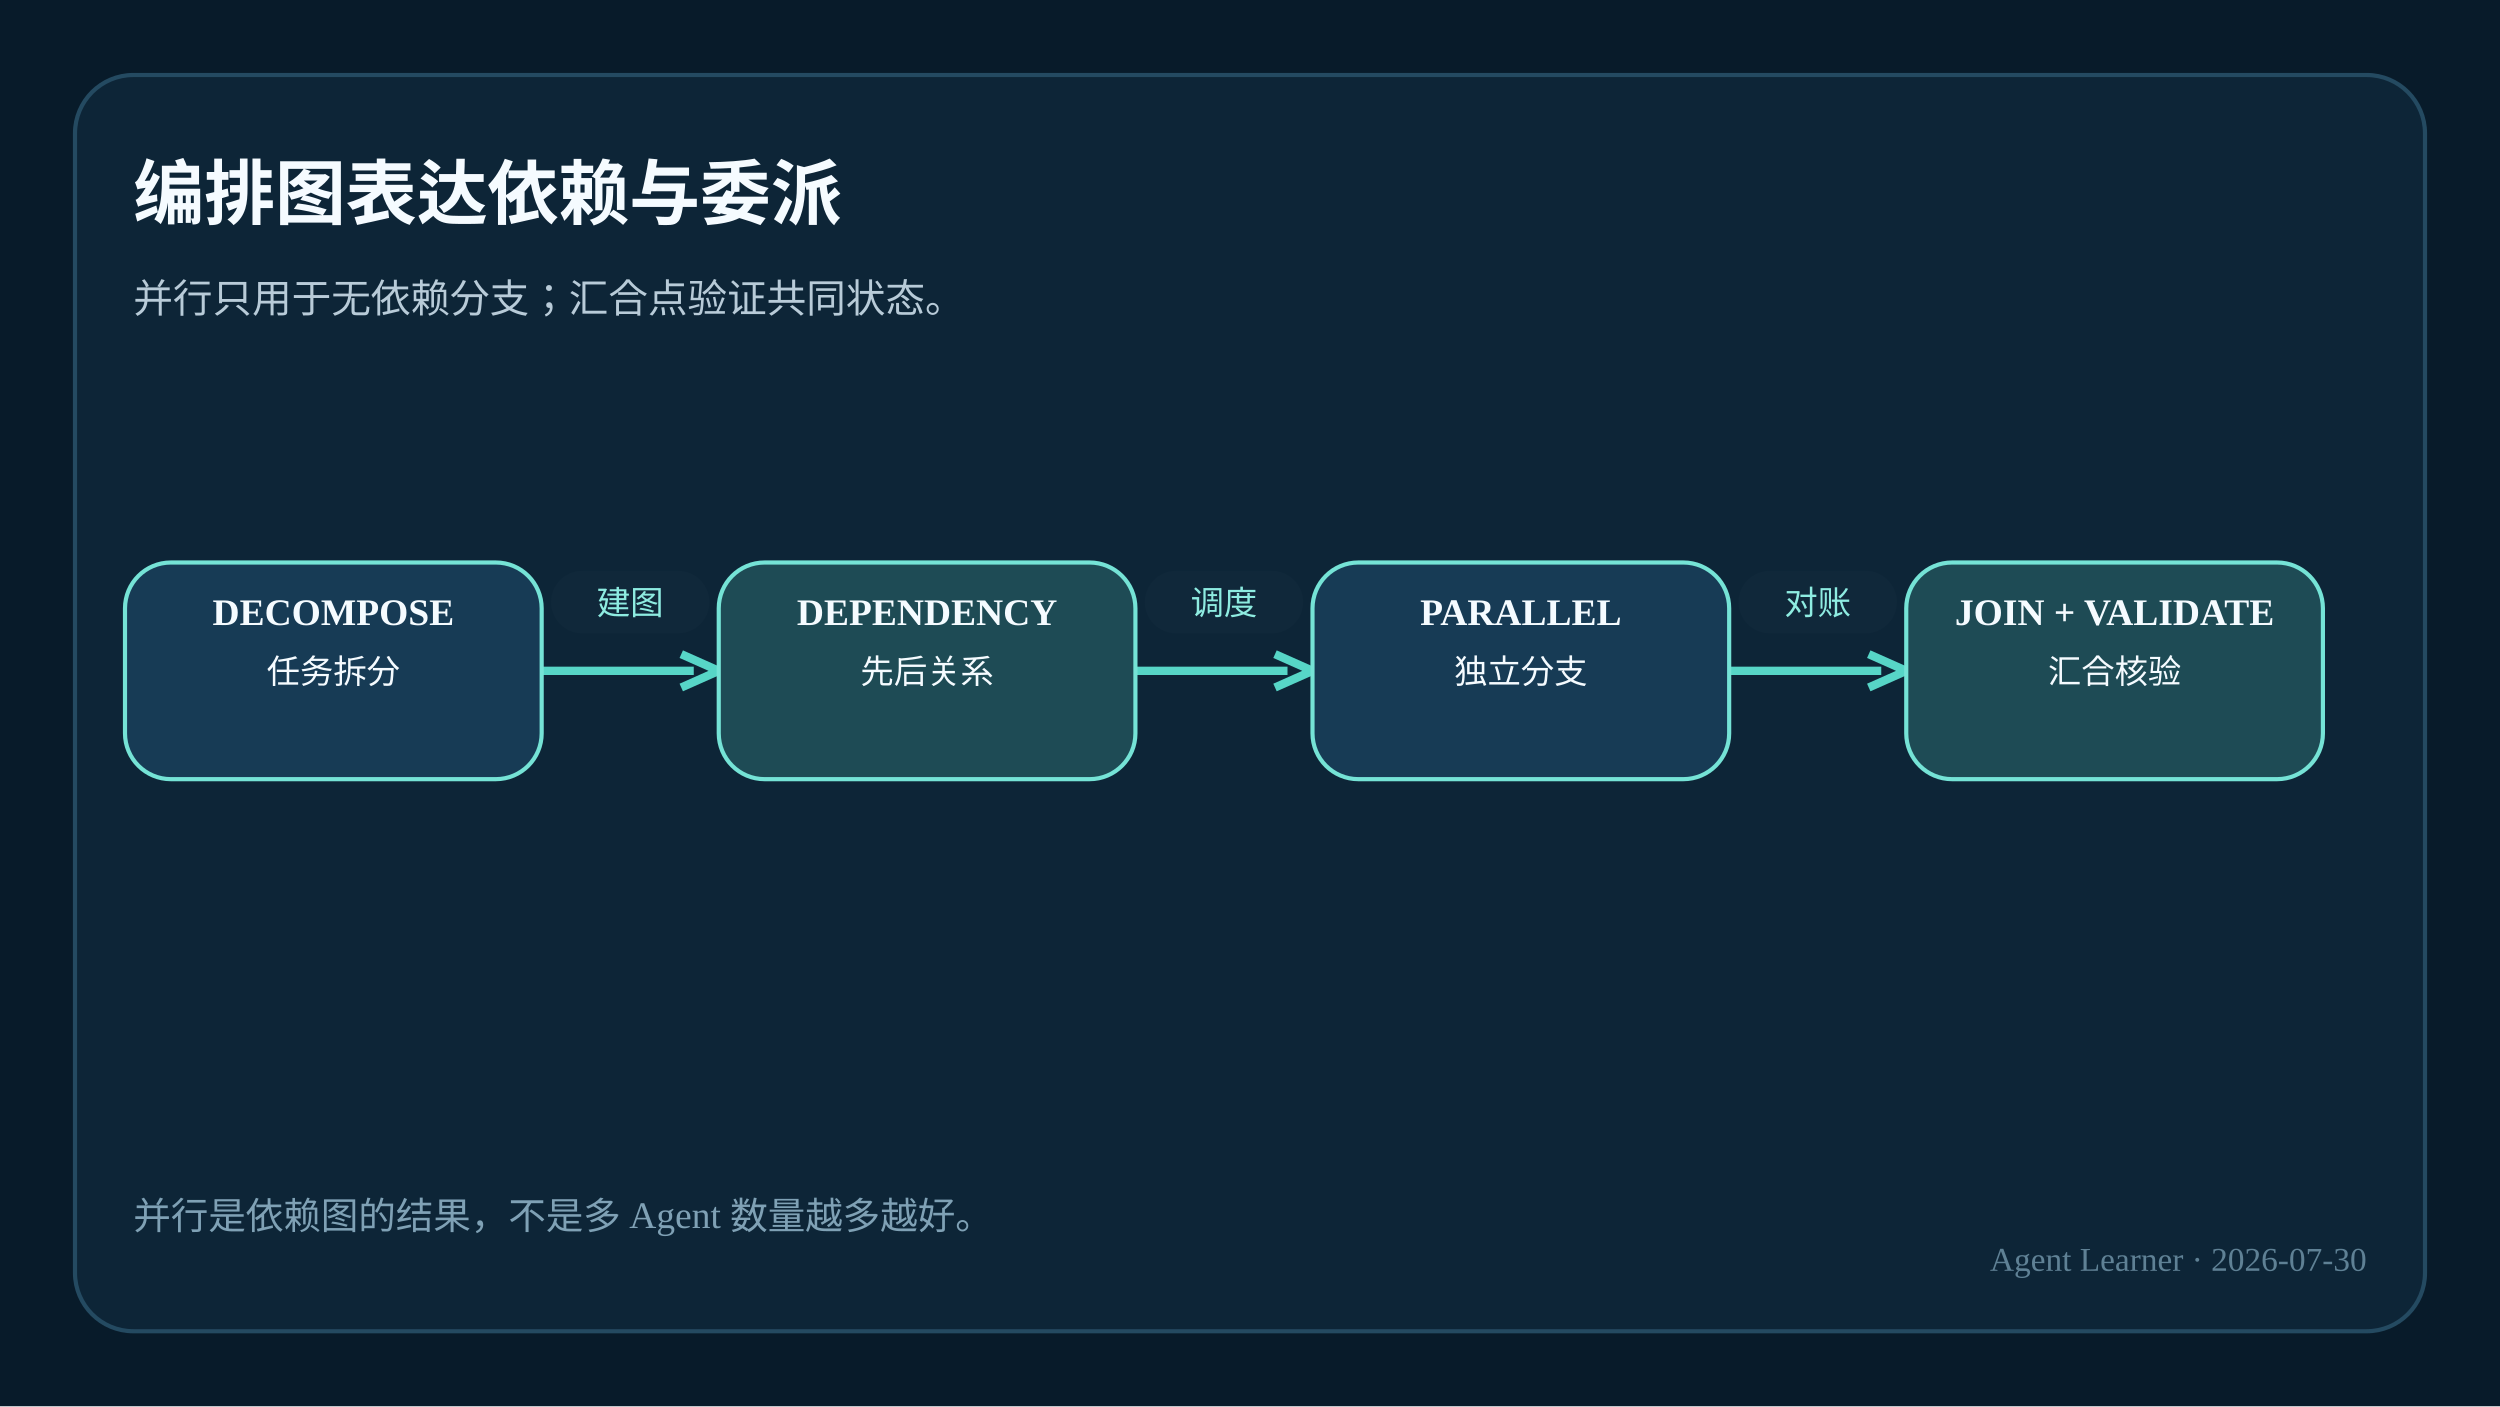
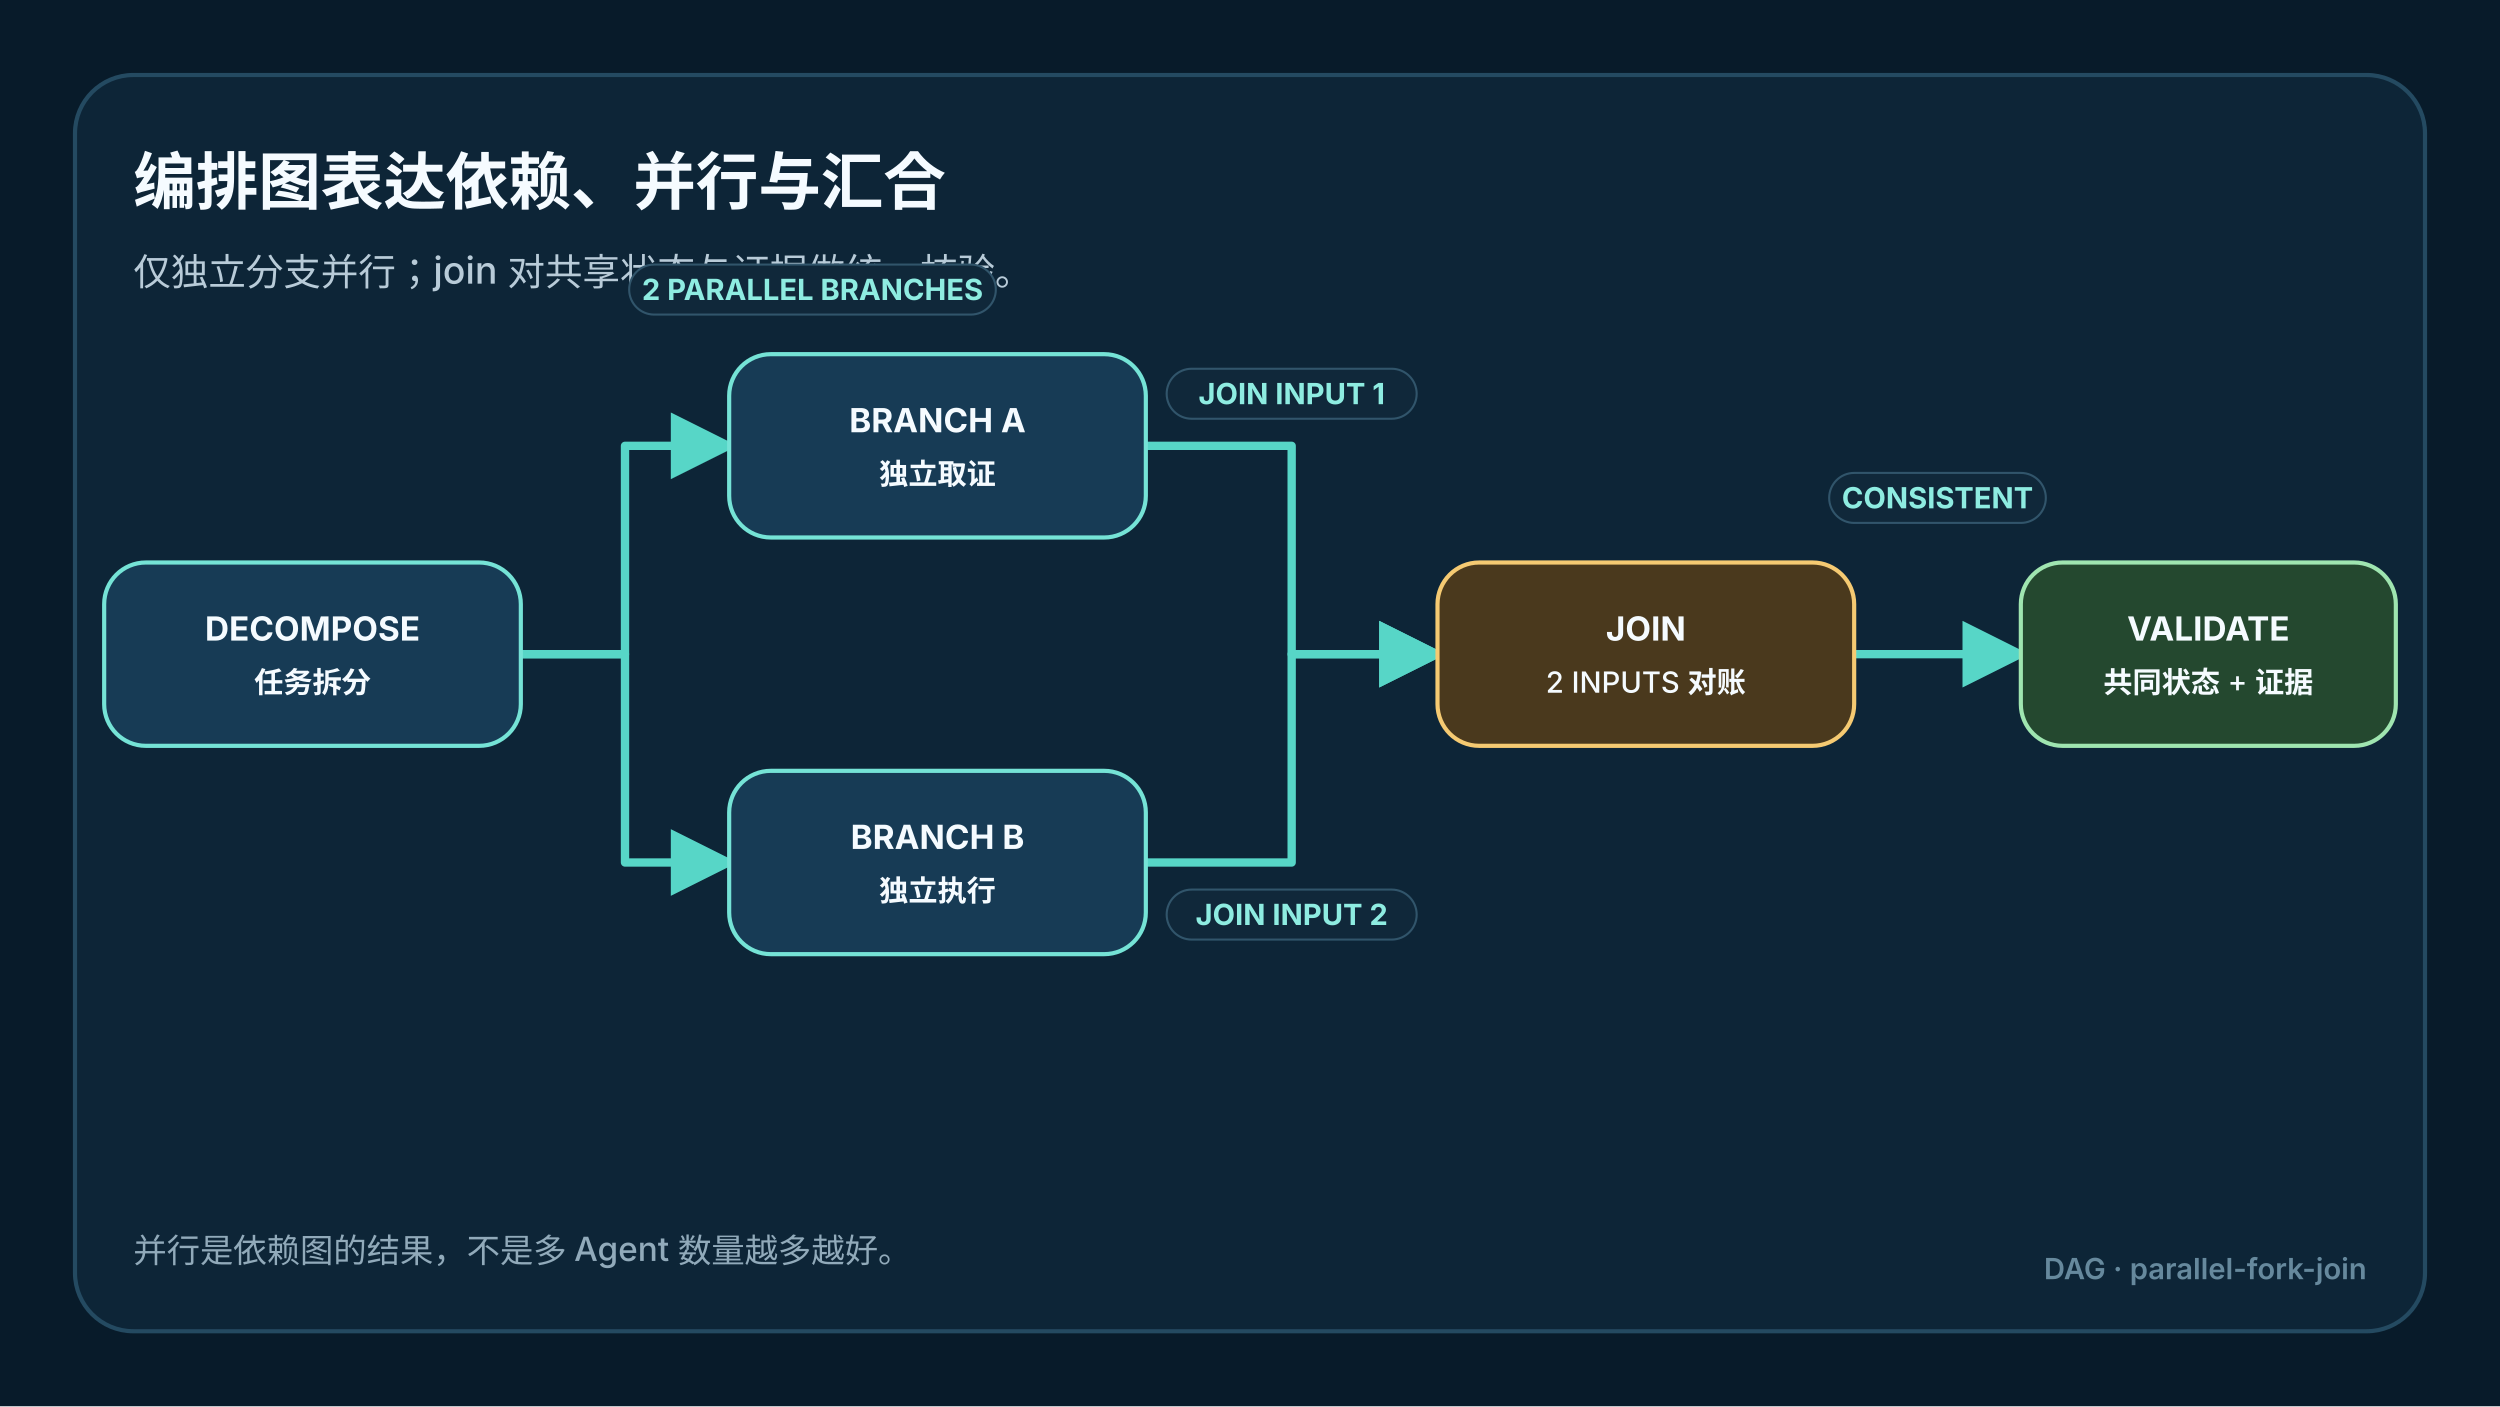
- <svg xmlns="http://www.w3.org/2000/svg" width="1200" height="675" viewBox="0 0 1200 675" role="img" aria-labelledby="title description">
+ <svg xmlns="http://www.w3.org/2000/svg" width="1200" height="675" viewBox="0 0 1200 675" role="img" aria-labelledby="visual-agent-05-orchestration-graph-title visual-agent-05-orchestration-graph-description">
+   <defs>
+     <marker id="visual-agent-05-orchestration-graph-arrow" markerWidth="8" markerHeight="8" refX="7" refY="4" orient="auto">
+       <path d="M0 0 L8 4 L0 8 Z" fill="#57D6C7" />
+     </marker>
+   </defs>
  <rect width="1200" height="675" fill="#081B2A" />
  <rect x="36" y="36" width="1128" height="603" rx="28" fill="#0D2537" stroke="#244A61" stroke-width="2" />
-   <text x="64" y="105" font-size="34" font-weight="750" fill="#F5FBFF">编排图表达依赖与委派</text>
-   <text x="64" y="150" font-size="19" fill="#B8CBD8">并行只用于无依赖分支；汇合点验证共同状态。</text>
-   <g data-edge="visual-agent-05-orchestration-graph-edge-1">
-     <path d="M 260 322 L 333 322" fill="none" stroke="#57D6C7" stroke-width="4" />
-     <path d="M 327 314 L 345 322 L 327 330" fill="none" stroke="#57D6C7" stroke-width="4" />
-     <rect x="264.5" y="274" width="76" height="30" rx="15" fill="#10283A" />
-     <text x="302.5" y="295" text-anchor="middle" font-size="16" fill="#8EECE1">建图</text>
+   <text x="64" y="98" font-family="Inter, Arial, sans-serif" font-size="30" font-weight="750" fill="#F5FBFF" text-anchor="start">编排图表达依赖、并行与汇合</text>
+   <text x="64" y="137" font-family="Inter, Arial, sans-serif" font-size="18" font-weight="500" fill="#B8CBD8" text-anchor="start">仅独立分支并行；join 对共享状态与证据做统一核验。</text>
+   <g data-kind="dag">
+     <polyline data-edge="decompose-a" data-from="decompose" data-to="branch-a" data-kind="forward" points="250,314 300,314 300,214 350,214" fill="none" stroke="#57D6C7" stroke-width="4" stroke-linecap="round" stroke-linejoin="round" marker-end="url(#visual-agent-05-orchestration-graph-arrow)" />
+     <g data-edge-label="decompose-a">
+       <rect x="302" y="127" width="176" height="24" rx="12" fill="#10283A" stroke="#31556B" stroke-width="1" />
+       <text x="390" y="144" font-family="Inter, Arial, sans-serif" font-size="14" font-weight="650" fill="#8EECE1" text-anchor="middle">2 PARALLEL BRANCHES</text>
+     </g>
+     <polyline data-edge="decompose-b" data-from="decompose" data-to="branch-b" data-kind="forward" points="250,314 300,314 300,414 350,414" fill="none" stroke="#57D6C7" stroke-width="4" stroke-linecap="round" stroke-linejoin="round" marker-end="url(#visual-agent-05-orchestration-graph-arrow)" />
+     <polyline data-edge="a-join" data-from="branch-a" data-to="join" data-kind="forward" points="550,214 620,214 620,314 690,314" fill="none" stroke="#57D6C7" stroke-width="4" stroke-linecap="round" stroke-linejoin="round" marker-end="url(#visual-agent-05-orchestration-graph-arrow)" />
+     <g data-edge-label="a-join">
+       <rect x="560" y="177" width="120" height="24" rx="12" fill="#10283A" stroke="#31556B" stroke-width="1" />
+       <text x="620" y="194" font-family="Inter, Arial, sans-serif" font-size="14" font-weight="650" fill="#8EECE1" text-anchor="middle">JOIN INPUT 1</text>
+     </g>
+     <polyline data-edge="b-join" data-from="branch-b" data-to="join" data-kind="forward" points="550,414 620,414 620,314 690,314" fill="none" stroke="#57D6C7" stroke-width="4" stroke-linecap="round" stroke-linejoin="round" marker-end="url(#visual-agent-05-orchestration-graph-arrow)" />
+     <g data-edge-label="b-join">
+       <rect x="560" y="427" width="120" height="24" rx="12" fill="#10283A" stroke="#31556B" stroke-width="1" />
+       <text x="620" y="444" font-family="Inter, Arial, sans-serif" font-size="14" font-weight="650" fill="#8EECE1" text-anchor="middle">JOIN INPUT 2</text>
+     </g>
+     <polyline data-edge="join-validate" data-from="join" data-to="validate" data-kind="forward" points="890,314 970,314" fill="none" stroke="#57D6C7" stroke-width="4" stroke-linecap="round" stroke-linejoin="round" marker-end="url(#visual-agent-05-orchestration-graph-arrow)" />
+     <g data-edge-label="join-validate">
+       <rect x="878" y="227" width="104" height="24" rx="12" fill="#10283A" stroke="#31556B" stroke-width="1" />
+       <text x="930" y="244" font-family="Inter, Arial, sans-serif" font-size="14" font-weight="650" fill="#8EECE1" text-anchor="middle">CONSISTENT</text>
+     </g>
+     <g data-node="decompose" data-kind="stage">
+       <rect x="50" y="270" width="200" height="88" rx="20" fill="#173B55" stroke="#75E3D6" stroke-width="2" />
+       <text x="150" y="307.5" font-family="Inter, Arial, sans-serif" font-size="16" font-weight="750" fill="#F5FBFF" text-anchor="middle">DECOMPOSE</text>
+       <text x="150" y="332.5" font-family="Inter, Arial, sans-serif" font-size="14" font-weight="550" fill="#F5FBFF" text-anchor="middle">任务拆分</text>
+     </g>
+     <g data-node="branch-a" data-kind="stage">
+       <rect x="350" y="170" width="200" height="88" rx="20" fill="#173B55" stroke="#75E3D6" stroke-width="2" />
+       <text x="450" y="207.5" font-family="Inter, Arial, sans-serif" font-size="16" font-weight="750" fill="#F5FBFF" text-anchor="middle">BRANCH A</text>
+       <text x="450" y="232.5" font-family="Inter, Arial, sans-serif" font-size="14" font-weight="550" fill="#F5FBFF" text-anchor="middle">独立取证</text>
+     </g>
+     <g data-node="branch-b" data-kind="stage">
+       <rect x="350" y="370" width="200" height="88" rx="20" fill="#173B55" stroke="#75E3D6" stroke-width="2" />
+       <text x="450" y="407.5" font-family="Inter, Arial, sans-serif" font-size="16" font-weight="750" fill="#F5FBFF" text-anchor="middle">BRANCH B</text>
+       <text x="450" y="432.5" font-family="Inter, Arial, sans-serif" font-size="14" font-weight="550" fill="#F5FBFF" text-anchor="middle">独立执行</text>
+     </g>
+     <g data-node="join" data-kind="decision">
+       <rect x="690" y="270" width="200" height="88" rx="20" fill="#4A391D" stroke="#F5CA72" stroke-width="2" />
+       <text x="790" y="307.5" font-family="Inter, Arial, sans-serif" font-size="16" font-weight="750" fill="#F5FBFF" text-anchor="middle">JOIN</text>
+       <text x="790" y="332.5" font-family="Inter, Arial, sans-serif" font-size="14" font-weight="550" fill="#F5FBFF" text-anchor="middle">2 INPUTS 对账</text>
+     </g>
+     <g data-node="validate" data-kind="evidence">
+       <rect x="970" y="270" width="180" height="88" rx="20" fill="#24482F" stroke="#9FE5B0" stroke-width="2" />
+       <text x="1060" y="307.5" font-family="Inter, Arial, sans-serif" font-size="16" font-weight="750" fill="#F5FBFF" text-anchor="middle">VALIDATE</text>
+       <text x="1060" y="332.5" font-family="Inter, Arial, sans-serif" font-size="14" font-weight="550" fill="#F5FBFF" text-anchor="middle">共同状态 + 证据</text>
+     </g>
  </g>
-   <g data-edge="visual-agent-05-orchestration-graph-edge-2">
-     <path d="M 545 322 L 618 322" fill="none" stroke="#57D6C7" stroke-width="4" />
-     <path d="M 612 314 L 630 322 L 612 330" fill="none" stroke="#57D6C7" stroke-width="4" />
-     <rect x="549.5" y="274" width="76" height="30" rx="15" fill="#10283A" />
-     <text x="587.5" y="295" text-anchor="middle" font-size="16" fill="#8EECE1">调度</text>
-   </g>
-   <g data-edge="visual-agent-05-orchestration-graph-edge-3">
-     <path d="M 830 322 L 903 322" fill="none" stroke="#57D6C7" stroke-width="4" />
-     <path d="M 897 314 L 915 322 L 897 330" fill="none" stroke="#57D6C7" stroke-width="4" />
-     <rect x="834.5" y="274" width="76" height="30" rx="15" fill="#10283A" />
-     <text x="872.5" y="295" text-anchor="middle" font-size="16" fill="#8EECE1">对账</text>
-   </g>
-   <g data-node="visual-agent-05-orchestration-graph-node-1">
-     <rect x="60" y="270" width="200" height="104" rx="22" fill="#173B55" stroke="#75E3D6" stroke-width="2" />
-     <text x="160" y="300" text-anchor="middle" font-size="18" font-weight="700" fill="#F5FBFF">DECOMPOSE</text>
-     <text x="160" y="328" text-anchor="middle" font-size="16" font-weight="500" fill="#F5FBFF">任务拆分</text>
-   </g>
-   <g data-node="visual-agent-05-orchestration-graph-node-2">
-     <rect x="345" y="270" width="200" height="104" rx="22" fill="#1E4B55" stroke="#75E3D6" stroke-width="2" />
-     <text x="445" y="300" text-anchor="middle" font-size="18" font-weight="700" fill="#F5FBFF">DEPENDENCY</text>
-     <text x="445" y="328" text-anchor="middle" font-size="16" font-weight="500" fill="#F5FBFF">先后关系</text>
-   </g>
-   <g data-node="visual-agent-05-orchestration-graph-node-3">
-     <rect x="630" y="270" width="200" height="104" rx="22" fill="#173B55" stroke="#75E3D6" stroke-width="2" />
-     <text x="730" y="300" text-anchor="middle" font-size="18" font-weight="700" fill="#F5FBFF">PARALLEL</text>
-     <text x="730" y="328" text-anchor="middle" font-size="16" font-weight="500" fill="#F5FBFF">独立分支</text>
-   </g>
-   <g data-node="visual-agent-05-orchestration-graph-node-4">
-     <rect x="915" y="270" width="200" height="104" rx="22" fill="#1E4B55" stroke="#75E3D6" stroke-width="2" />
-     <text x="1015" y="300" text-anchor="middle" font-size="18" font-weight="700" fill="#F5FBFF">JOIN + VALIDATE</text>
-     <text x="1015" y="328" text-anchor="middle" font-size="16" font-weight="500" fill="#F5FBFF">汇合核验</text>
-   </g>
-   <text x="64" y="590" font-size="18" fill="#7FA1B5">并行是依赖图的结果，不是多 Agent 数量越多越好。</text>
-   <text x="1136" y="610" text-anchor="end" font-size="16" fill="#5F8195">Agent Learner · 2026-07-30</text>
+   <text x="64" y="606" font-family="Inter, Arial, sans-serif" font-size="16" font-weight="500" fill="#91AABA" text-anchor="start">并行是依赖图的结果，不是多 Agent 数量越多越好。</text>
+   <text x="1136" y="614" font-family="Inter, Arial, sans-serif" font-size="14" font-weight="600" fill="#66899D" text-anchor="end">DAG · parallel-fork-join</text>
</svg>
